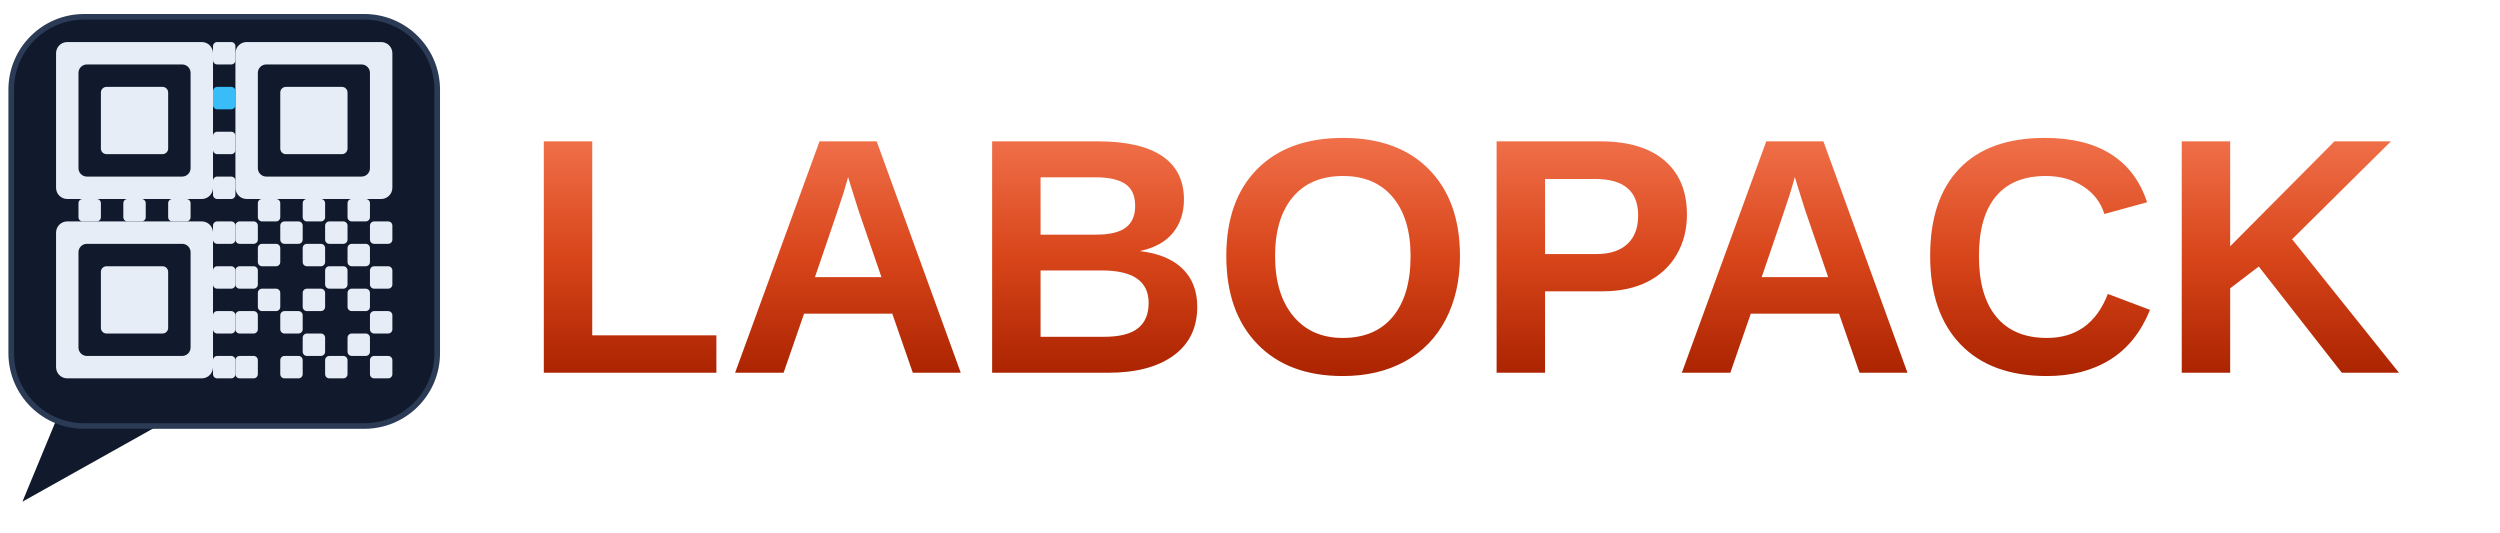
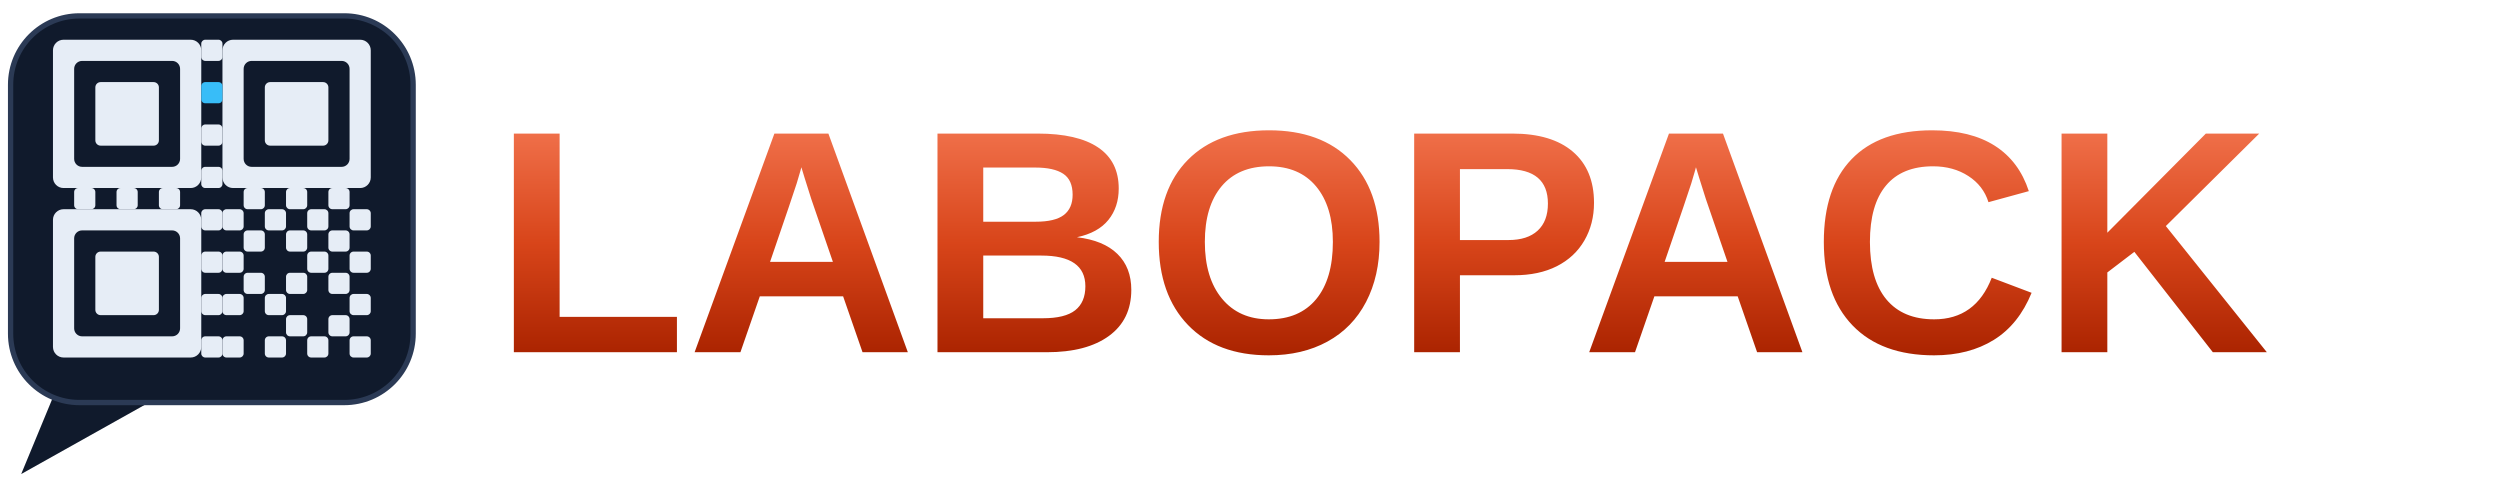
- <svg xmlns="http://www.w3.org/2000/svg" viewBox="0 0 892 190" role="img" aria-label="Labopack">
+ <svg xmlns="http://www.w3.org/2000/svg" viewBox="0 0 944 190" role="img" aria-label="Labopack">
  <defs>
    <linearGradient id="lpw" x1="0" y1="0" x2="0" y2="1">
      <stop offset="0" stop-color="#F0704A" />
      <stop offset=".5" stop-color="#D8451A" />
      <stop offset="1" stop-color="#AA2300" />
    </linearGradient>
  </defs>
  <g>
    <path d="M20 150 L8 179 L58 151 Z" fill="#101a2c" />
    <rect x="4" y="6" width="152" height="146" rx="26" fill="#101a2c" stroke="#2b3a55" stroke-width="2" />
    <g transform="translate(20,15)">
      <rect x="0" y="0" width="56" height="56" rx="4" fill="#e6edf6" />
      <rect x="8" y="8" width="40" height="40" rx="3" fill="#101a2c" />
      <rect x="16" y="16" width="24" height="24" rx="2" fill="#e6edf6" />
      <rect x="64" y="0" width="56" height="56" rx="4" fill="#e6edf6" />
      <rect x="72" y="8" width="40" height="40" rx="3" fill="#101a2c" />
      <rect x="80" y="16" width="24" height="24" rx="2" fill="#e6edf6" />
      <rect x="0" y="64" width="56" height="56" rx="4" fill="#e6edf6" />
      <rect x="8" y="72" width="40" height="40" rx="3" fill="#101a2c" />
      <rect x="16" y="80" width="24" height="24" rx="2" fill="#e6edf6" />
      <rect x="56" y="0" width="8" height="8" rx="1.5" fill="#e6edf6" />
      <rect x="56" y="16" width="8" height="8" rx="1.5" fill="#38bdf8" />
      <rect x="56" y="32" width="8" height="8" rx="1.5" fill="#e6edf6" />
      <rect x="56" y="48" width="8" height="8" rx="1.5" fill="#e6edf6" />
      <rect x="56" y="64" width="8" height="8" rx="1.5" fill="#e6edf6" />
      <rect x="56" y="80" width="8" height="8" rx="1.5" fill="#e6edf6" />
      <rect x="56" y="96" width="8" height="8" rx="1.5" fill="#e6edf6" />
      <rect x="56" y="112" width="8" height="8" rx="1.5" fill="#e6edf6" />
      <rect x="8" y="56" width="8" height="8" rx="1.5" fill="#e6edf6" />
      <rect x="24" y="56" width="8" height="8" rx="1.5" fill="#e6edf6" />
      <rect x="40" y="56" width="8" height="8" rx="1.5" fill="#e6edf6" />
      <rect x="72" y="56" width="8" height="8" rx="1.5" fill="#e6edf6" />
      <rect x="88" y="56" width="8" height="8" rx="1.5" fill="#e6edf6" />
      <rect x="104" y="56" width="8" height="8" rx="1.5" fill="#e6edf6" />
      <rect x="64" y="64" width="8" height="8" rx="1.5" fill="#e6edf6" />
      <rect x="80" y="64" width="8" height="8" rx="1.5" fill="#e6edf6" />
      <rect x="96" y="64" width="8" height="8" rx="1.5" fill="#e6edf6" />
      <rect x="112" y="64" width="8" height="8" rx="1.5" fill="#e6edf6" />
      <rect x="72" y="72" width="8" height="8" rx="1.5" fill="#e6edf6" />
      <rect x="88" y="72" width="8" height="8" rx="1.5" fill="#e6edf6" />
      <rect x="104" y="72" width="8" height="8" rx="1.5" fill="#e6edf6" />
      <rect x="64" y="80" width="8" height="8" rx="1.5" fill="#e6edf6" />
      <rect x="96" y="80" width="8" height="8" rx="1.5" fill="#e6edf6" />
      <rect x="112" y="80" width="8" height="8" rx="1.5" fill="#e6edf6" />
      <rect x="72" y="88" width="8" height="8" rx="1.5" fill="#e6edf6" />
      <rect x="88" y="88" width="8" height="8" rx="1.5" fill="#e6edf6" />
      <rect x="104" y="88" width="8" height="8" rx="1.5" fill="#e6edf6" />
      <rect x="64" y="96" width="8" height="8" rx="1.5" fill="#e6edf6" />
      <rect x="80" y="96" width="8" height="8" rx="1.5" fill="#e6edf6" />
      <rect x="112" y="96" width="8" height="8" rx="1.5" fill="#e6edf6" />
      <rect x="88" y="104" width="8" height="8" rx="1.5" fill="#e6edf6" />
      <rect x="104" y="104" width="8" height="8" rx="1.5" fill="#e6edf6" />
      <rect x="64" y="112" width="8" height="8" rx="1.5" fill="#e6edf6" />
      <rect x="80" y="112" width="8" height="8" rx="1.5" fill="#e6edf6" />
      <rect x="96" y="112" width="8" height="8" rx="1.5" fill="#e6edf6" />
      <rect x="112" y="112" width="8" height="8" rx="1.5" fill="#e6edf6" />
    </g>
  </g>
  <text x="186" y="133" font-family="Arial, 'Helvetica Neue', 'Segoe UI', sans-serif" font-weight="800" font-size="120" letter-spacing="0" fill="url(#lpw)">LABOPACK</text>
</svg>
